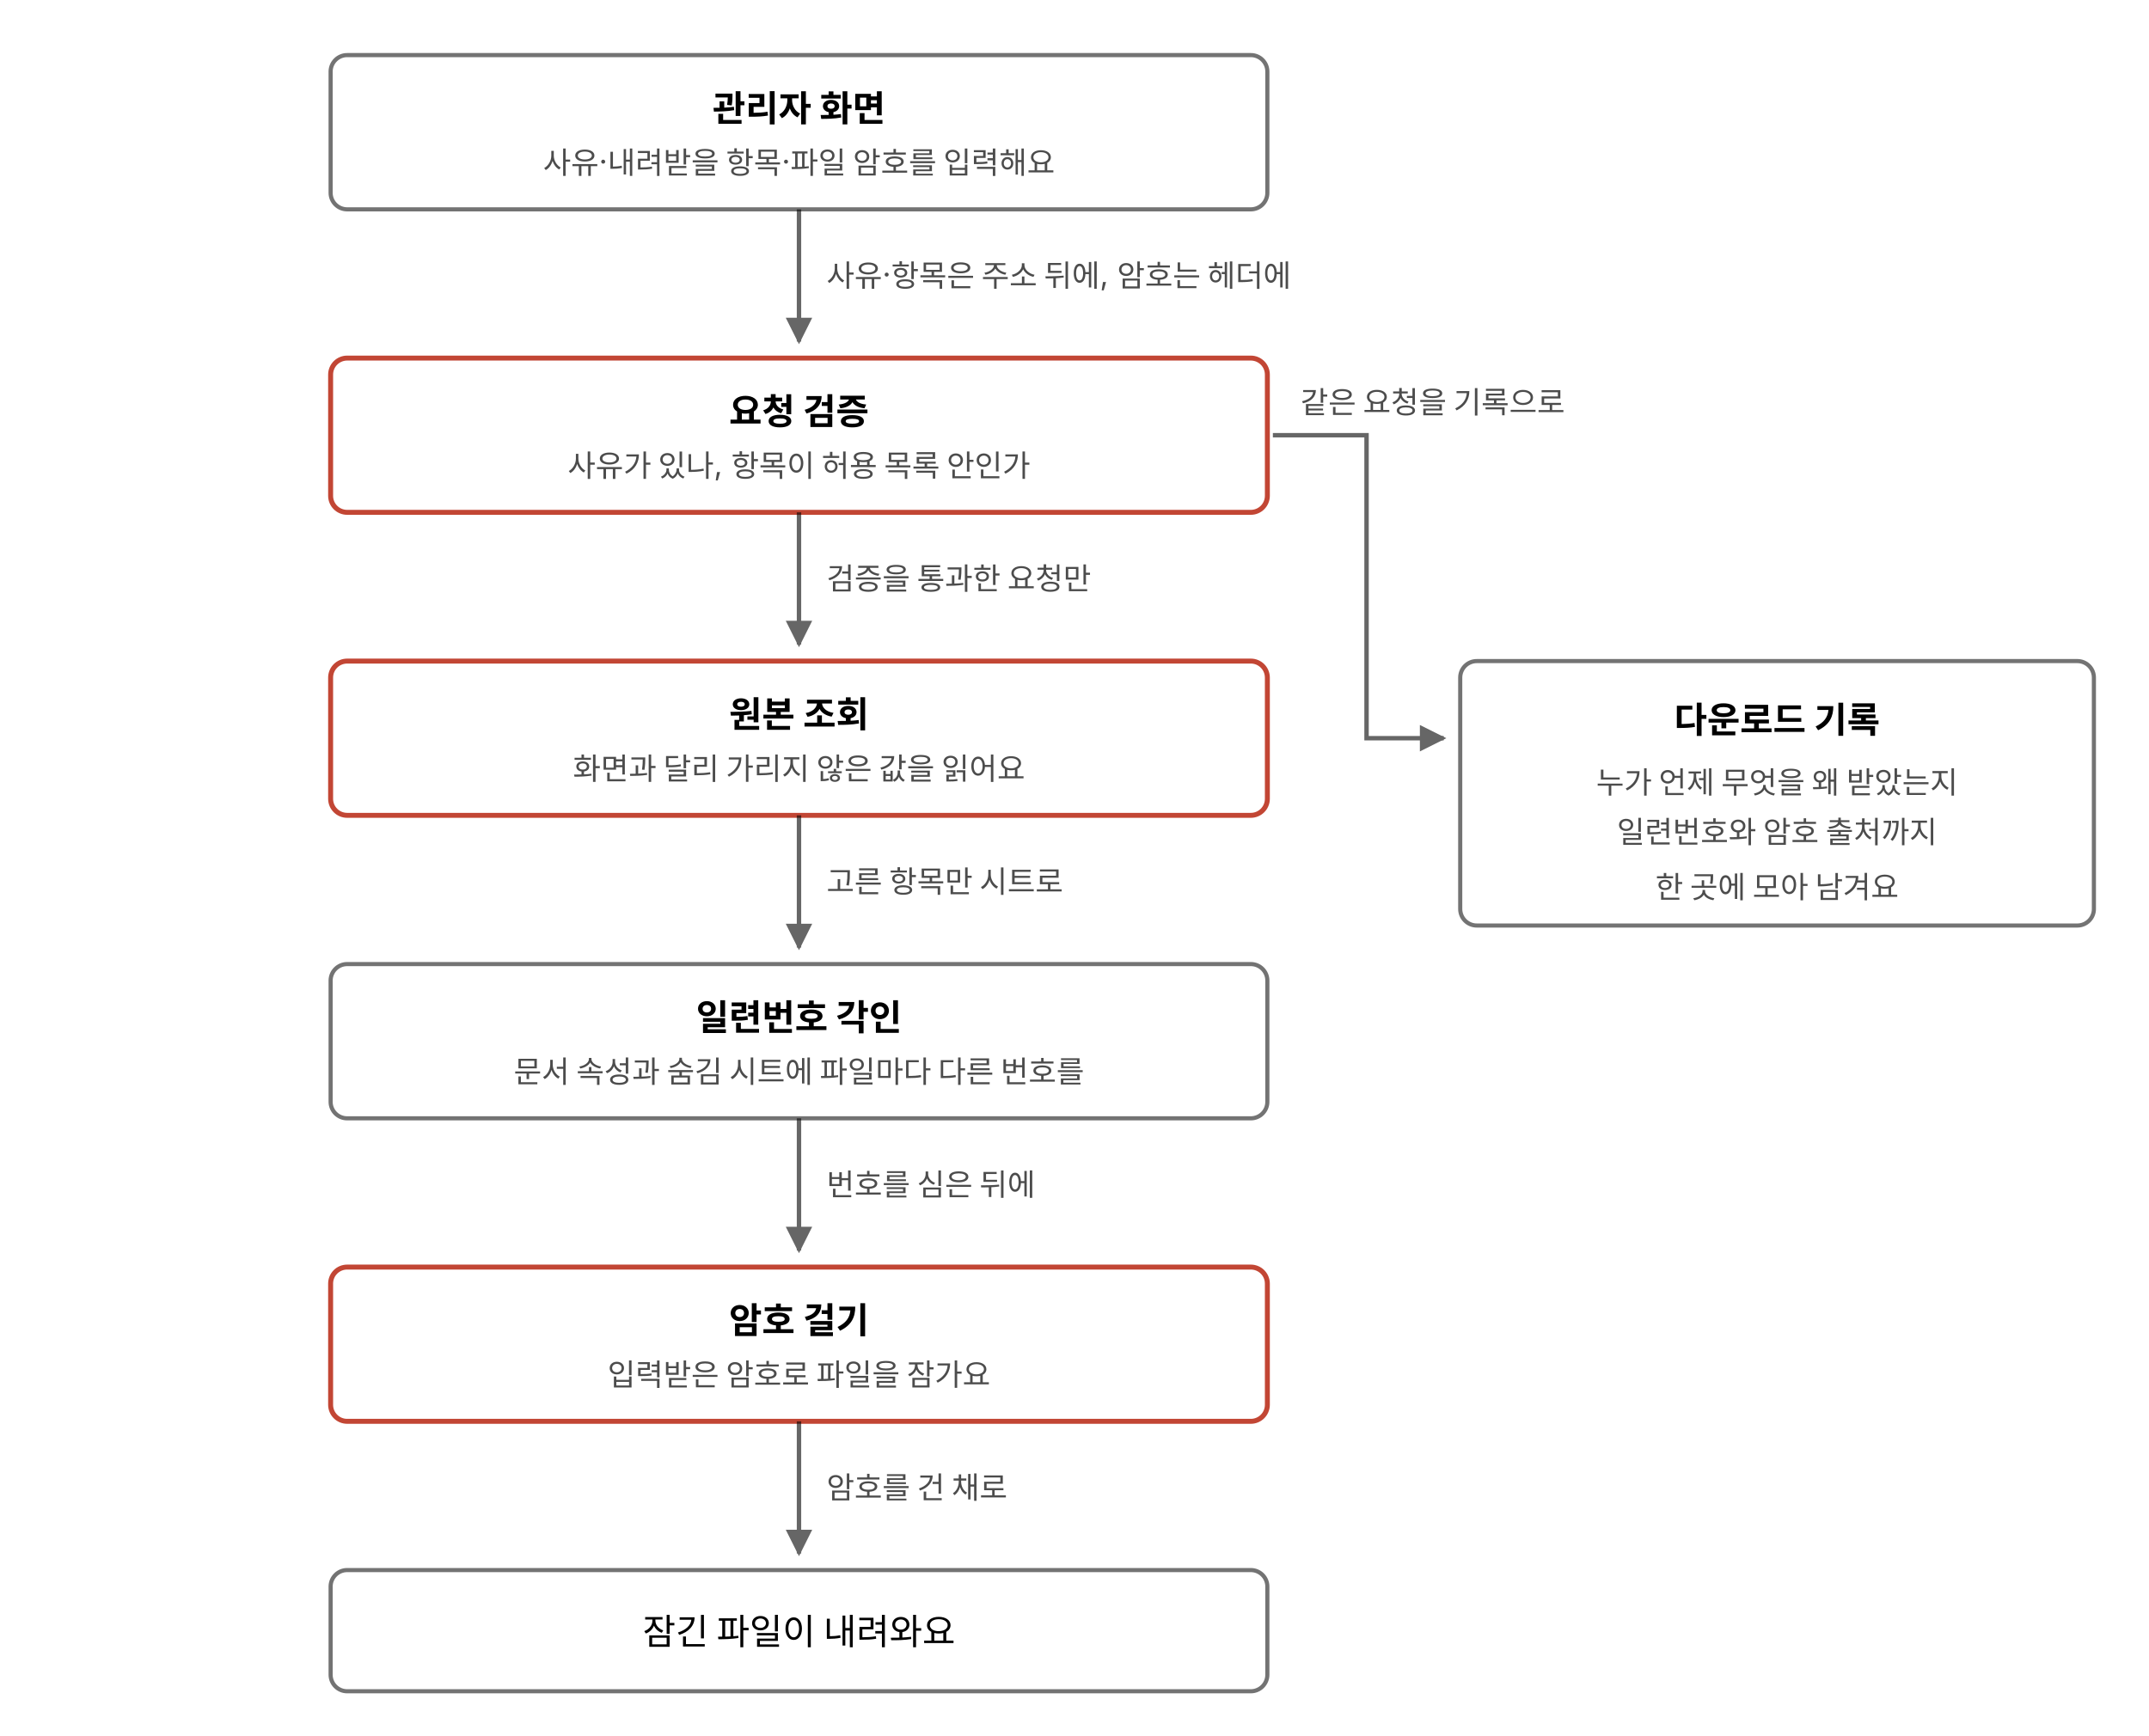
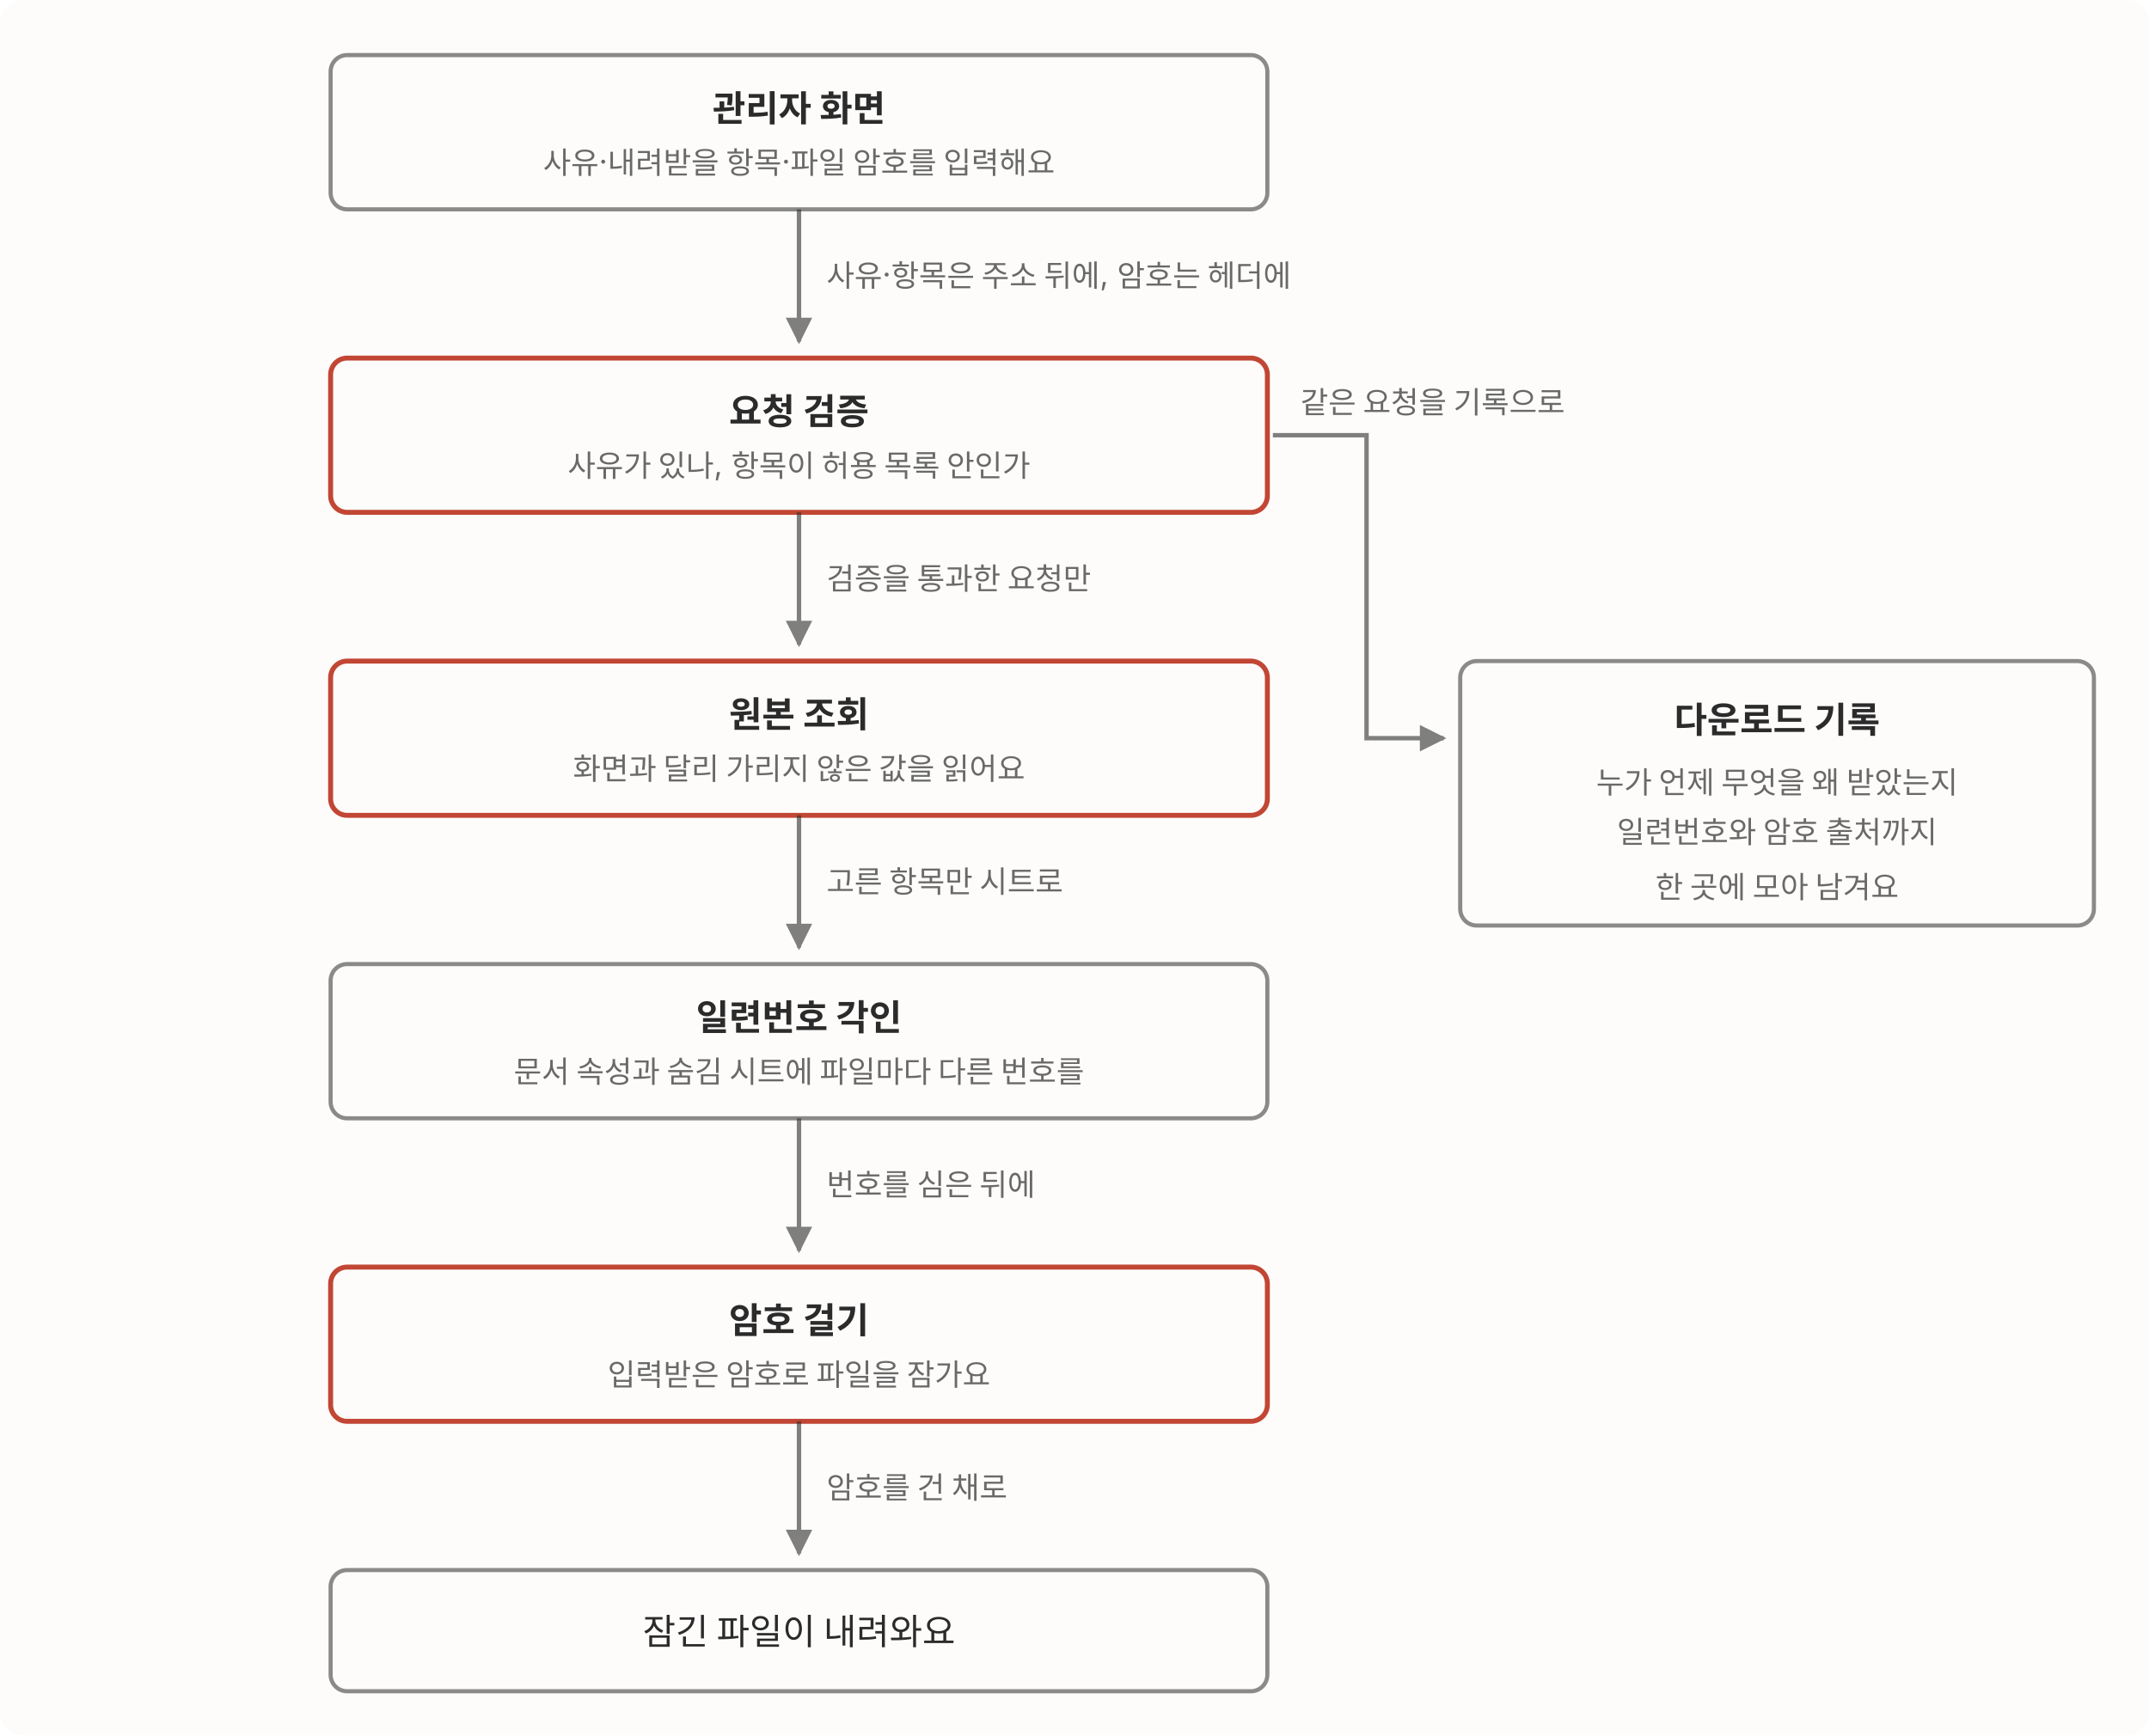
<svg xmlns="http://www.w3.org/2000/svg" viewBox="0 0 780 630" role="img" aria-label="관리자 엑셀 다운로드 한 번이 지나가는 길. 화면이 사유와 항목을 쿼리로, 파일 암호를 헤더로 보내면 서버가 요청을 검증하고 가리지 않은 원본을 읽어 시트를 만든 뒤 일련번호를 각인하고 암호를 걸어 내려준다. 검증을 통과한 요청은 같은 시점에 다운로드 기록으로도 남는다">
+   <rect x="0" y="0" width="780" height="630" rx="8" fill="#FDFCFA" />
  <style>
-     text { font-family: system-ui, -apple-system, sans-serif; fill: currentColor; }
+     text { font-family: system-ui, -apple-system, sans-serif; fill: #2b2b2b; }
    .name { font-size: 13px; font-weight: 600; }
    .plain { font-size: 13px; }
    .sub { font-size: 11px; opacity: .7; }
    .edge-lbl { font-size: 11px; opacity: .7; }
    .zone-lbl { font-size: 11px; font-weight: 600; opacity: .5; }
-     .box { fill: none; stroke: currentColor; stroke-width: 1.5; rx: 6; opacity: .55; }
+     .box { fill: none; stroke: #2b2b2b; stroke-width: 1.5; rx: 6; opacity: .55; }
    .box-key { fill: none; stroke: #c24634; stroke-width: 1.8; rx: 6; }
    .key-lbl { font-size: 11px; fill: #c24634; }
-     .flow { stroke: currentColor; stroke-width: 1.6; fill: none; opacity: .6; }
+     .flow { stroke: #2b2b2b; stroke-width: 1.6; fill: none; opacity: .6; }
  </style>
  <defs>
    <marker id="ah" viewBox="0 0 10 10" refX="9" refY="5" markerWidth="6" markerHeight="6" orient="auto">
-       <path d="M0,0 L10,5 L0,10 z" fill="currentColor" />
+       <path d="M0,0 L10,5 L0,10 z" fill="#2b2b2b" />
    </marker>
  </defs>
  <rect x="120" y="20" width="340" height="56" class="box" />
  <text x="290" y="44" text-anchor="middle" class="name">관리자 화면</text>
  <text x="290" y="63" text-anchor="middle" class="sub">사유·내려받을 항목·파일 암호를 입력해요</text>
  <rect x="120" y="130" width="340" height="56" class="box-key" />
  <text x="290" y="154" text-anchor="middle" class="name">요청 검증</text>
  <text x="290" y="173" text-anchor="middle" class="sub">사유가 있나, 항목이 허용 목록 안인가</text>
  <rect x="120" y="240" width="340" height="56" class="box-key" />
  <text x="290" y="264" text-anchor="middle" class="name">원본 조회</text>
  <text x="290" y="283" text-anchor="middle" class="sub">화면과 달리 가리지 않은 값을 읽어요</text>
  <rect x="120" y="350" width="340" height="56" class="box" />
  <text x="290" y="374" text-anchor="middle" class="name">일련번호 각인</text>
  <text x="290" y="393" text-anchor="middle" class="sub">문서 속성과 숨김 시트에 파일마다 다른 번호를</text>
  <rect x="120" y="460" width="340" height="56" class="box-key" />
  <text x="290" y="484" text-anchor="middle" class="name">암호 걸기</text>
  <text x="290" y="503" text-anchor="middle" class="sub">입력받은 암호로 파일을 잠가요</text>
  <rect x="120" y="570" width="340" height="44" class="box" />
  <text x="290" y="597" text-anchor="middle" class="plain">잠긴 파일이 내려와요</text>
  <rect x="530" y="240" width="230" height="96" class="box" />
  <text x="645" y="266" text-anchor="middle" class="name">다운로드 기록</text>
  <text x="645" y="288" text-anchor="middle" class="sub">누가 언제 무엇을 왜 받았는지</text>
  <text x="645" y="306" text-anchor="middle" class="sub">일련번호와 암호 출처까지</text>
  <text x="645" y="326" text-anchor="middle" class="sub">한 곳에 모아 남겨요</text>
  <path d="M290,76 L290,124" class="flow" marker-end="url(#ah)" />
  <path d="M290,186 L290,234" class="flow" marker-end="url(#ah)" />
  <path d="M290,296 L290,344" class="flow" marker-end="url(#ah)" />
  <path d="M290,406 L290,454" class="flow" marker-end="url(#ah)" />
  <path d="M290,516 L290,564" class="flow" marker-end="url(#ah)" />
  <path d="M462,158 L496,158 L496,268 L524,268" class="flow" marker-end="url(#ah)" />
  <text x="300" y="104" class="edge-lbl">사유·항목은 주소 뒤에, 암호는 헤더에</text>
  <text x="300" y="214" class="edge-lbl">검증을 통과한 요청만</text>
  <text x="300" y="324" class="edge-lbl">고른 항목만 시트로</text>
  <text x="300" y="434" class="edge-lbl">번호를 심은 뒤에</text>
  <text x="300" y="544" class="edge-lbl">암호를 건 채로</text>
  <text x="472" y="150" class="edge-lbl">같은 요청을 기록으로</text>
</svg>
